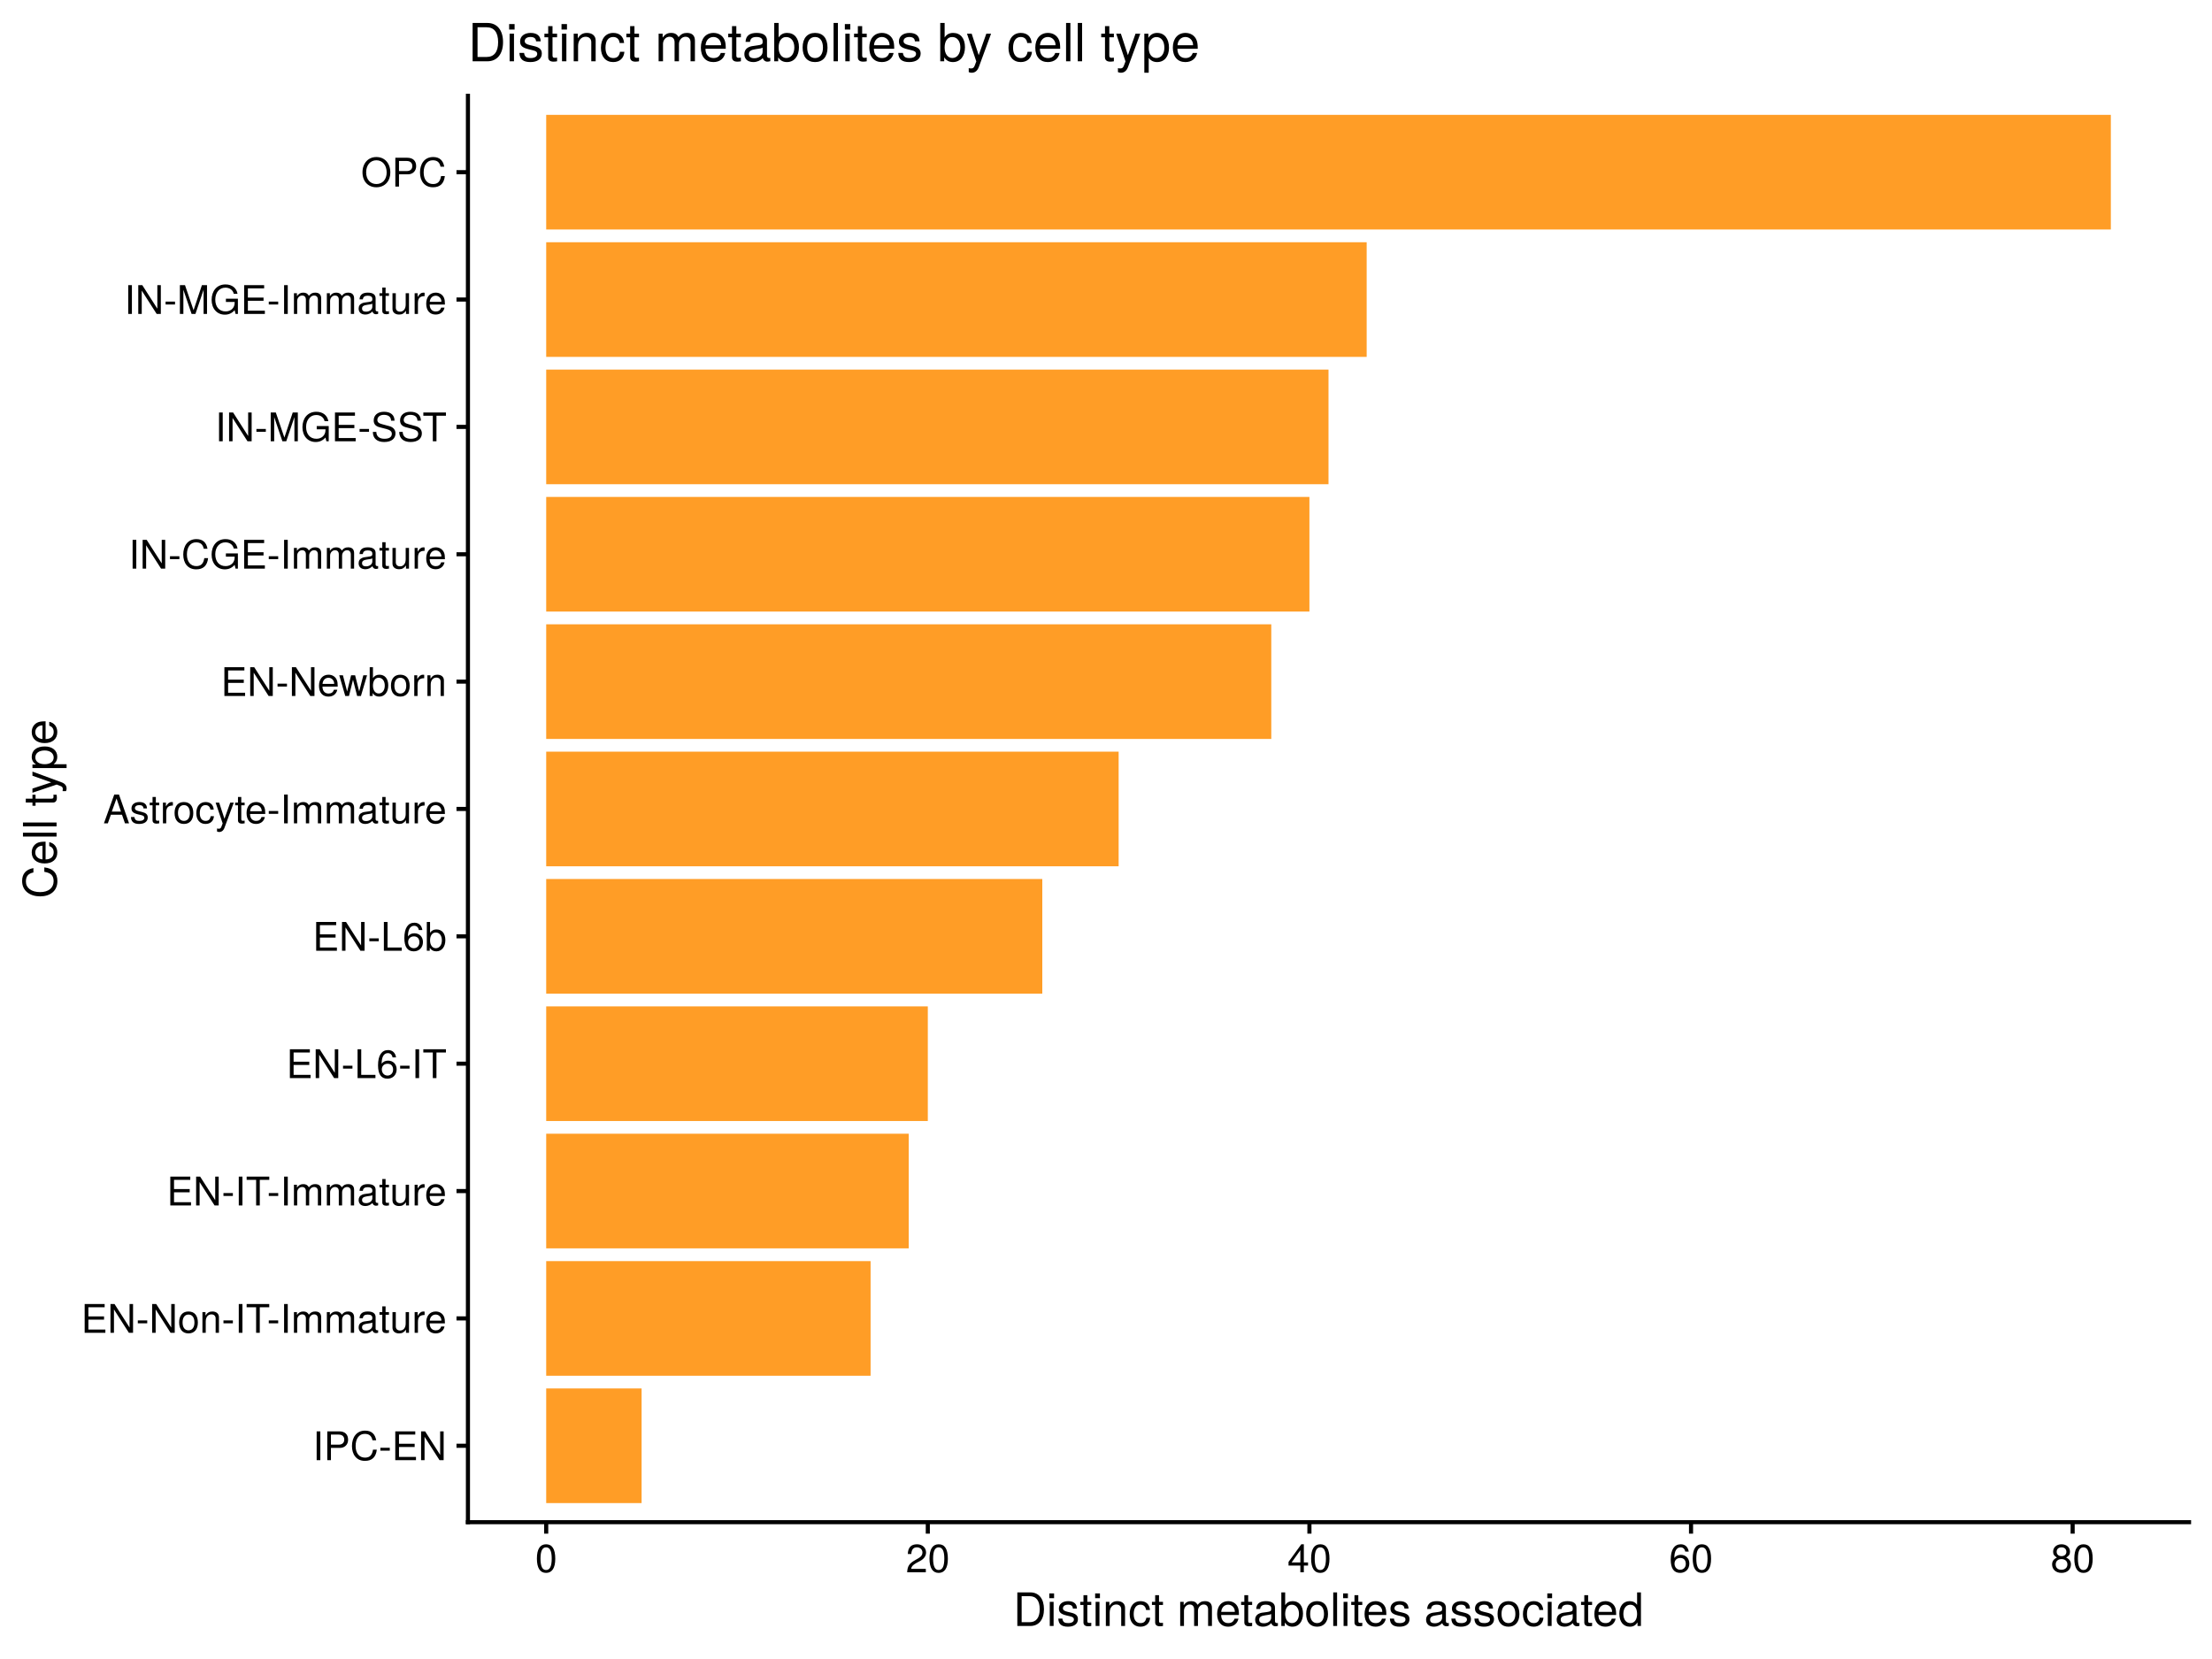
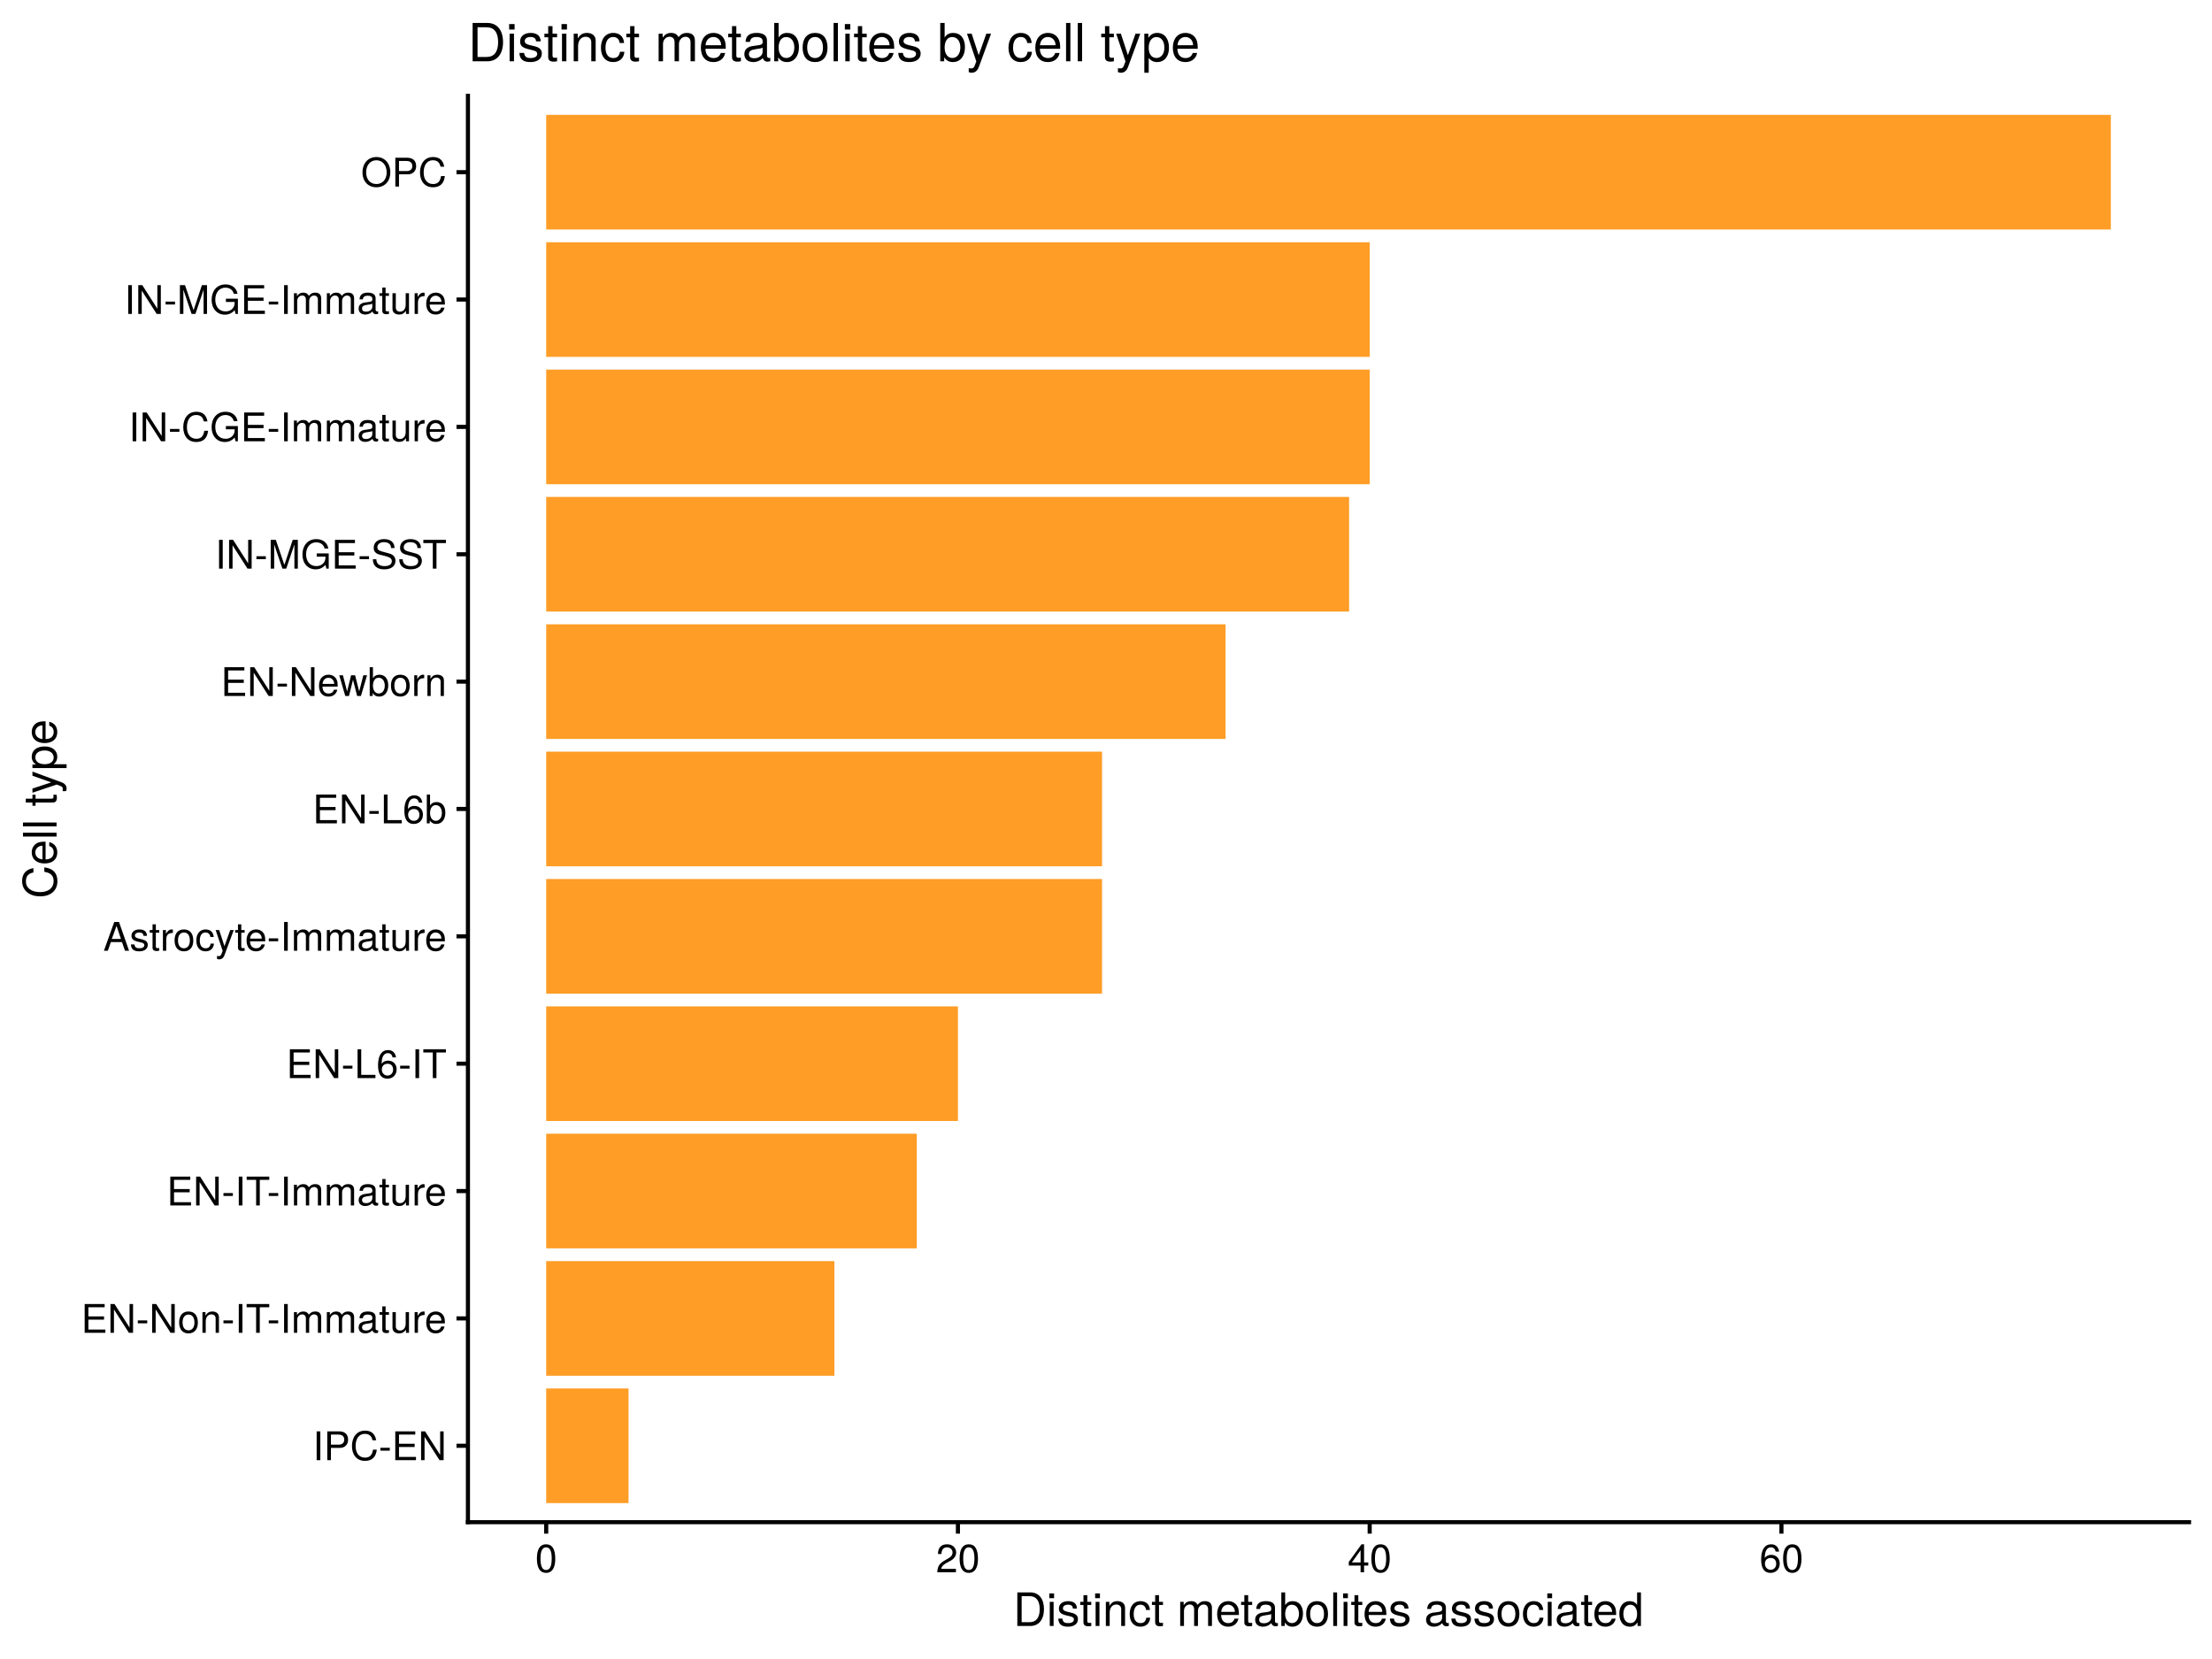
<svg xmlns="http://www.w3.org/2000/svg" class="svglite" width="576.00pt" height="432.00pt" viewBox="0 0 576.00 432.00">
  <defs>
    <style type="text/css">
    .svglite line, .svglite polyline, .svglite polygon, .svglite path, .svglite rect, .svglite circle {
      fill: none;
      stroke: #000000;
      stroke-linecap: round;
      stroke-linejoin: round;
      stroke-miterlimit: 10.00;
    }
    .svglite text {
      white-space: pre;
    }
  </style>
  </defs>
  <rect width="100%" height="100%" style="stroke: none; fill: none;" />
  <defs>
    <clipPath id="cpMC4wMHw1NzYuMDB8MC4wMHw0MzIuMDA=">
      <rect x="0.00" y="0.00" width="576.00" height="432.00" />
    </clipPath>
  </defs>
  <g clip-path="url(#cpMC4wMHw1NzYuMDB8MC4wMHw0MzIuMDA=)">
</g>
  <defs>
    <clipPath id="cpMTIxLjg1fDU3MC4wMnwyNC45NHwzOTYuMzc=">
      <rect x="121.85" y="24.94" width="448.17" height="371.44" />
    </clipPath>
  </defs>
  <g clip-path="url(#cpMTIxLjg1fDU3MC4wMnwyNC45NHwzOTYuMzc=)">
-     <rect x="142.23" y="96.24" width="203.71" height="29.85" style="stroke-width: 1.07; stroke: none; stroke-linecap: butt; stroke-linejoin: miter; fill: #FF8C00; fill-opacity: 0.85;" />
-     <rect x="142.23" y="129.40" width="198.74" height="29.85" style="stroke-width: 1.07; stroke: none; stroke-linecap: butt; stroke-linejoin: miter; fill: #FF8C00; fill-opacity: 0.85;" />
-     <rect x="142.23" y="328.39" width="84.47" height="29.85" style="stroke-width: 1.07; stroke: none; stroke-linecap: butt; stroke-linejoin: miter; fill: #FF8C00; fill-opacity: 0.85;" />
-     <rect x="142.23" y="228.89" width="129.18" height="29.85" style="stroke-width: 1.07; stroke: none; stroke-linecap: butt; stroke-linejoin: miter; fill: #FF8C00; fill-opacity: 0.85;" />
+     <rect x="142.23" y="129.40" width="209.07" height="29.85" style="stroke-width: 1.07; stroke: none; stroke-linecap: butt; stroke-linejoin: miter; fill: #FF8C00; fill-opacity: 0.85;" />
+     <rect x="142.23" y="96.24" width="214.43" height="29.85" style="stroke-width: 1.07; stroke: none; stroke-linecap: butt; stroke-linejoin: miter; fill: #FF8C00; fill-opacity: 0.85;" />
+     <rect x="142.23" y="328.39" width="75.05" height="29.85" style="stroke-width: 1.07; stroke: none; stroke-linecap: butt; stroke-linejoin: miter; fill: #FF8C00; fill-opacity: 0.85;" />
+     <rect x="142.23" y="195.73" width="144.74" height="29.85" style="stroke-width: 1.07; stroke: none; stroke-linecap: butt; stroke-linejoin: miter; fill: #FF8C00; fill-opacity: 0.85;" />
    <rect x="142.23" y="29.91" width="407.43" height="29.85" style="stroke-width: 1.07; stroke: none; stroke-linecap: butt; stroke-linejoin: miter; fill: #FF8C00; fill-opacity: 0.85;" />
-     <rect x="142.23" y="195.73" width="149.06" height="29.85" style="stroke-width: 1.07; stroke: none; stroke-linecap: butt; stroke-linejoin: miter; fill: #FF8C00; fill-opacity: 0.85;" />
-     <rect x="142.23" y="63.08" width="213.65" height="29.85" style="stroke-width: 1.07; stroke: none; stroke-linecap: butt; stroke-linejoin: miter; fill: #FF8C00; fill-opacity: 0.85;" />
-     <rect x="142.23" y="162.57" width="188.81" height="29.85" style="stroke-width: 1.07; stroke: none; stroke-linecap: butt; stroke-linejoin: miter; fill: #FF8C00; fill-opacity: 0.85;" />
-     <rect x="142.23" y="295.22" width="94.40" height="29.85" style="stroke-width: 1.07; stroke: none; stroke-linecap: butt; stroke-linejoin: miter; fill: #FF8C00; fill-opacity: 0.85;" />
-     <rect x="142.23" y="262.06" width="99.37" height="29.85" style="stroke-width: 1.07; stroke: none; stroke-linecap: butt; stroke-linejoin: miter; fill: #FF8C00; fill-opacity: 0.85;" />
-     <rect x="142.23" y="361.55" width="24.84" height="29.85" style="stroke-width: 1.07; stroke: none; stroke-linecap: butt; stroke-linejoin: miter; fill: #FF8C00; fill-opacity: 0.85;" />
+     <rect x="142.23" y="63.08" width="214.43" height="29.85" style="stroke-width: 1.07; stroke: none; stroke-linecap: butt; stroke-linejoin: miter; fill: #FF8C00; fill-opacity: 0.85;" />
+     <rect x="142.23" y="228.89" width="144.74" height="29.85" style="stroke-width: 1.07; stroke: none; stroke-linecap: butt; stroke-linejoin: miter; fill: #FF8C00; fill-opacity: 0.85;" />
+     <rect x="142.23" y="162.57" width="176.91" height="29.85" style="stroke-width: 1.07; stroke: none; stroke-linecap: butt; stroke-linejoin: miter; fill: #FF8C00; fill-opacity: 0.85;" />
+     <rect x="142.23" y="295.22" width="96.50" height="29.85" style="stroke-width: 1.07; stroke: none; stroke-linecap: butt; stroke-linejoin: miter; fill: #FF8C00; fill-opacity: 0.85;" />
+     <rect x="142.23" y="262.06" width="107.22" height="29.85" style="stroke-width: 1.07; stroke: none; stroke-linecap: butt; stroke-linejoin: miter; fill: #FF8C00; fill-opacity: 0.85;" />
+     <rect x="142.23" y="361.55" width="21.44" height="29.85" style="stroke-width: 1.07; stroke: none; stroke-linecap: butt; stroke-linejoin: miter; fill: #FF8C00; fill-opacity: 0.85;" />
  </g>
  <g clip-path="url(#cpMC4wMHw1NzYuMDB8MC4wMHw0MzIuMDA=)">
    <polyline points="121.85,396.37 121.85,24.94 " style="stroke-width: 1.07; stroke-linecap: square;" />
    <text x="116.30" y="380.22" text-anchor="end" style="font-size: 10.29px; font-weight: 0; font-family: &quot;TeX Gyre Heros&quot;;" textLength="34.84px" lengthAdjust="spacingAndGlyphs">IPC-EN</text>
    <text x="116.30" y="347.06" text-anchor="end" style="font-size: 10.29px; font-weight: 0; font-family: &quot;TeX Gyre Heros&quot;;" textLength="95.97px" lengthAdjust="spacingAndGlyphs">EN-Non-IT-Immature</text>
    <text x="116.30" y="313.89" text-anchor="end" style="font-size: 10.29px; font-weight: 0; font-family: &quot;TeX Gyre Heros&quot;;" textLength="73.68px" lengthAdjust="spacingAndGlyphs">EN-IT-Immature</text>
    <text x="116.30" y="280.73" text-anchor="end" style="font-size: 10.29px; font-weight: 0; font-family: &quot;TeX Gyre Heros&quot;;" textLength="41.70px" lengthAdjust="spacingAndGlyphs">EN-L6-IT</text>
-     <text x="116.30" y="247.57" text-anchor="end" style="font-size: 10.29px; font-weight: 0; font-family: &quot;TeX Gyre Heros&quot;;" textLength="34.86px" lengthAdjust="spacingAndGlyphs">EN-L6b</text>
-     <text x="116.30" y="214.40" text-anchor="end" style="font-size: 10.29px; font-weight: 0; font-family: &quot;TeX Gyre Heros&quot;;" textLength="89.70px" lengthAdjust="spacingAndGlyphs">Astrocyte-Immature</text>
+     <text x="116.30" y="247.57" text-anchor="end" style="font-size: 10.29px; font-weight: 0; font-family: &quot;TeX Gyre Heros&quot;;" textLength="89.70px" lengthAdjust="spacingAndGlyphs">Astrocyte-Immature</text>
+     <text x="116.30" y="214.40" text-anchor="end" style="font-size: 10.29px; font-weight: 0; font-family: &quot;TeX Gyre Heros&quot;;" textLength="34.86px" lengthAdjust="spacingAndGlyphs">EN-L6b</text>
    <text x="116.30" y="181.24" text-anchor="end" style="font-size: 10.29px; font-weight: 0; font-family: &quot;TeX Gyre Heros&quot;;" textLength="58.85px" lengthAdjust="spacingAndGlyphs">EN-Newborn</text>
-     <text x="116.30" y="148.07" text-anchor="end" style="font-size: 10.29px; font-weight: 0; font-family: &quot;TeX Gyre Heros&quot;;" textLength="82.83px" lengthAdjust="spacingAndGlyphs">IN-CGE-Immature</text>
-     <text x="116.30" y="114.91" text-anchor="end" style="font-size: 10.29px; font-weight: 0; font-family: &quot;TeX Gyre Heros&quot;;" textLength="60.54px" lengthAdjust="spacingAndGlyphs">IN-MGE-SST</text>
+     <text x="116.30" y="148.07" text-anchor="end" style="font-size: 10.29px; font-weight: 0; font-family: &quot;TeX Gyre Heros&quot;;" textLength="60.54px" lengthAdjust="spacingAndGlyphs">IN-MGE-SST</text>
+     <text x="116.30" y="114.91" text-anchor="end" style="font-size: 10.29px; font-weight: 0; font-family: &quot;TeX Gyre Heros&quot;;" textLength="82.83px" lengthAdjust="spacingAndGlyphs">IN-CGE-Immature</text>
    <text x="116.30" y="81.75" text-anchor="end" style="font-size: 10.29px; font-weight: 0; font-family: &quot;TeX Gyre Heros&quot;;" textLength="83.97px" lengthAdjust="spacingAndGlyphs">IN-MGE-Immature</text>
    <text x="116.30" y="48.58" text-anchor="end" style="font-size: 10.29px; font-weight: 0; font-family: &quot;TeX Gyre Heros&quot;;" textLength="22.28px" lengthAdjust="spacingAndGlyphs">OPC</text>
    <polyline points="118.87,376.47 121.85,376.47 " style="stroke-width: 1.07; stroke-linecap: butt;" />
    <polyline points="118.87,343.31 121.85,343.31 " style="stroke-width: 1.07; stroke-linecap: butt;" />
    <polyline points="118.87,310.15 121.85,310.15 " style="stroke-width: 1.07; stroke-linecap: butt;" />
    <polyline points="118.87,276.98 121.85,276.98 " style="stroke-width: 1.07; stroke-linecap: butt;" />
    <polyline points="118.87,243.82 121.85,243.82 " style="stroke-width: 1.07; stroke-linecap: butt;" />
    <polyline points="118.87,210.65 121.85,210.65 " style="stroke-width: 1.07; stroke-linecap: butt;" />
    <polyline points="118.87,177.49 121.85,177.49 " style="stroke-width: 1.07; stroke-linecap: butt;" />
    <polyline points="118.87,144.33 121.85,144.33 " style="stroke-width: 1.07; stroke-linecap: butt;" />
    <polyline points="118.87,111.16 121.85,111.16 " style="stroke-width: 1.07; stroke-linecap: butt;" />
    <polyline points="118.87,78.00 121.85,78.00 " style="stroke-width: 1.07; stroke-linecap: butt;" />
    <polyline points="118.87,44.84 121.85,44.84 " style="stroke-width: 1.07; stroke-linecap: butt;" />
    <polyline points="121.85,396.37 570.02,396.37 " style="stroke-width: 1.07; stroke-linecap: square;" />
    <polyline points="142.23,399.36 142.23,396.37 " style="stroke-width: 1.07; stroke-linecap: butt;" />
-     <polyline points="241.60,399.36 241.60,396.37 " style="stroke-width: 1.07; stroke-linecap: butt;" />
-     <polyline points="340.97,399.36 340.97,396.37 " style="stroke-width: 1.07; stroke-linecap: butt;" />
-     <polyline points="440.34,399.36 440.34,396.37 " style="stroke-width: 1.07; stroke-linecap: butt;" />
-     <polyline points="539.71,399.36 539.71,396.37 " style="stroke-width: 1.07; stroke-linecap: butt;" />
+     <polyline points="249.44,399.36 249.44,396.37 " style="stroke-width: 1.07; stroke-linecap: butt;" />
+     <polyline points="356.66,399.36 356.66,396.37 " style="stroke-width: 1.07; stroke-linecap: butt;" />
+     <polyline points="463.88,399.36 463.88,396.37 " style="stroke-width: 1.07; stroke-linecap: butt;" />
    <text x="142.23" y="409.42" text-anchor="middle" style="font-size: 10.29px; font-weight: 0; font-family: &quot;TeX Gyre Heros&quot;;" textLength="5.72px" lengthAdjust="spacingAndGlyphs">0</text>
-     <text x="241.60" y="409.42" text-anchor="middle" style="font-size: 10.29px; font-weight: 0; font-family: &quot;TeX Gyre Heros&quot;;" textLength="11.43px" lengthAdjust="spacingAndGlyphs">20</text>
-     <text x="340.97" y="409.42" text-anchor="middle" style="font-size: 10.29px; font-weight: 0; font-family: &quot;TeX Gyre Heros&quot;;" textLength="11.43px" lengthAdjust="spacingAndGlyphs">40</text>
-     <text x="440.34" y="409.42" text-anchor="middle" style="font-size: 10.29px; font-weight: 0; font-family: &quot;TeX Gyre Heros&quot;;" textLength="11.43px" lengthAdjust="spacingAndGlyphs">60</text>
-     <text x="539.71" y="409.42" text-anchor="middle" style="font-size: 10.29px; font-weight: 0; font-family: &quot;TeX Gyre Heros&quot;;" textLength="11.43px" lengthAdjust="spacingAndGlyphs">80</text>
+     <text x="249.44" y="409.42" text-anchor="middle" style="font-size: 10.29px; font-weight: 0; font-family: &quot;TeX Gyre Heros&quot;;" textLength="11.43px" lengthAdjust="spacingAndGlyphs">20</text>
+     <text x="356.66" y="409.42" text-anchor="middle" style="font-size: 10.29px; font-weight: 0; font-family: &quot;TeX Gyre Heros&quot;;" textLength="11.43px" lengthAdjust="spacingAndGlyphs">40</text>
+     <text x="463.88" y="409.42" text-anchor="middle" style="font-size: 10.29px; font-weight: 0; font-family: &quot;TeX Gyre Heros&quot;;" textLength="11.43px" lengthAdjust="spacingAndGlyphs">60</text>
    <text x="345.94" y="423.40" text-anchor="middle" style="font-size: 12.00px; font-weight: 0; font-family: &quot;TeX Gyre Heros&quot;;" textLength="164.71px" lengthAdjust="spacingAndGlyphs">Distinct metabolites associated</text>
    <text transform="translate(14.73,210.65) rotate(-90)" text-anchor="middle" style="font-size: 12.00px; font-weight: 0; font-family: &quot;TeX Gyre Heros&quot;;" textLength="46.68px" lengthAdjust="spacingAndGlyphs">Cell type</text>
    <text x="121.85" y="15.96" style="font-size: 13.71px; font-weight: 0; font-family: &quot;TeX Gyre Heros&quot;;" textLength="208.65px" lengthAdjust="spacingAndGlyphs">Distinct metabolites by cell type</text>
  </g>
</svg>
